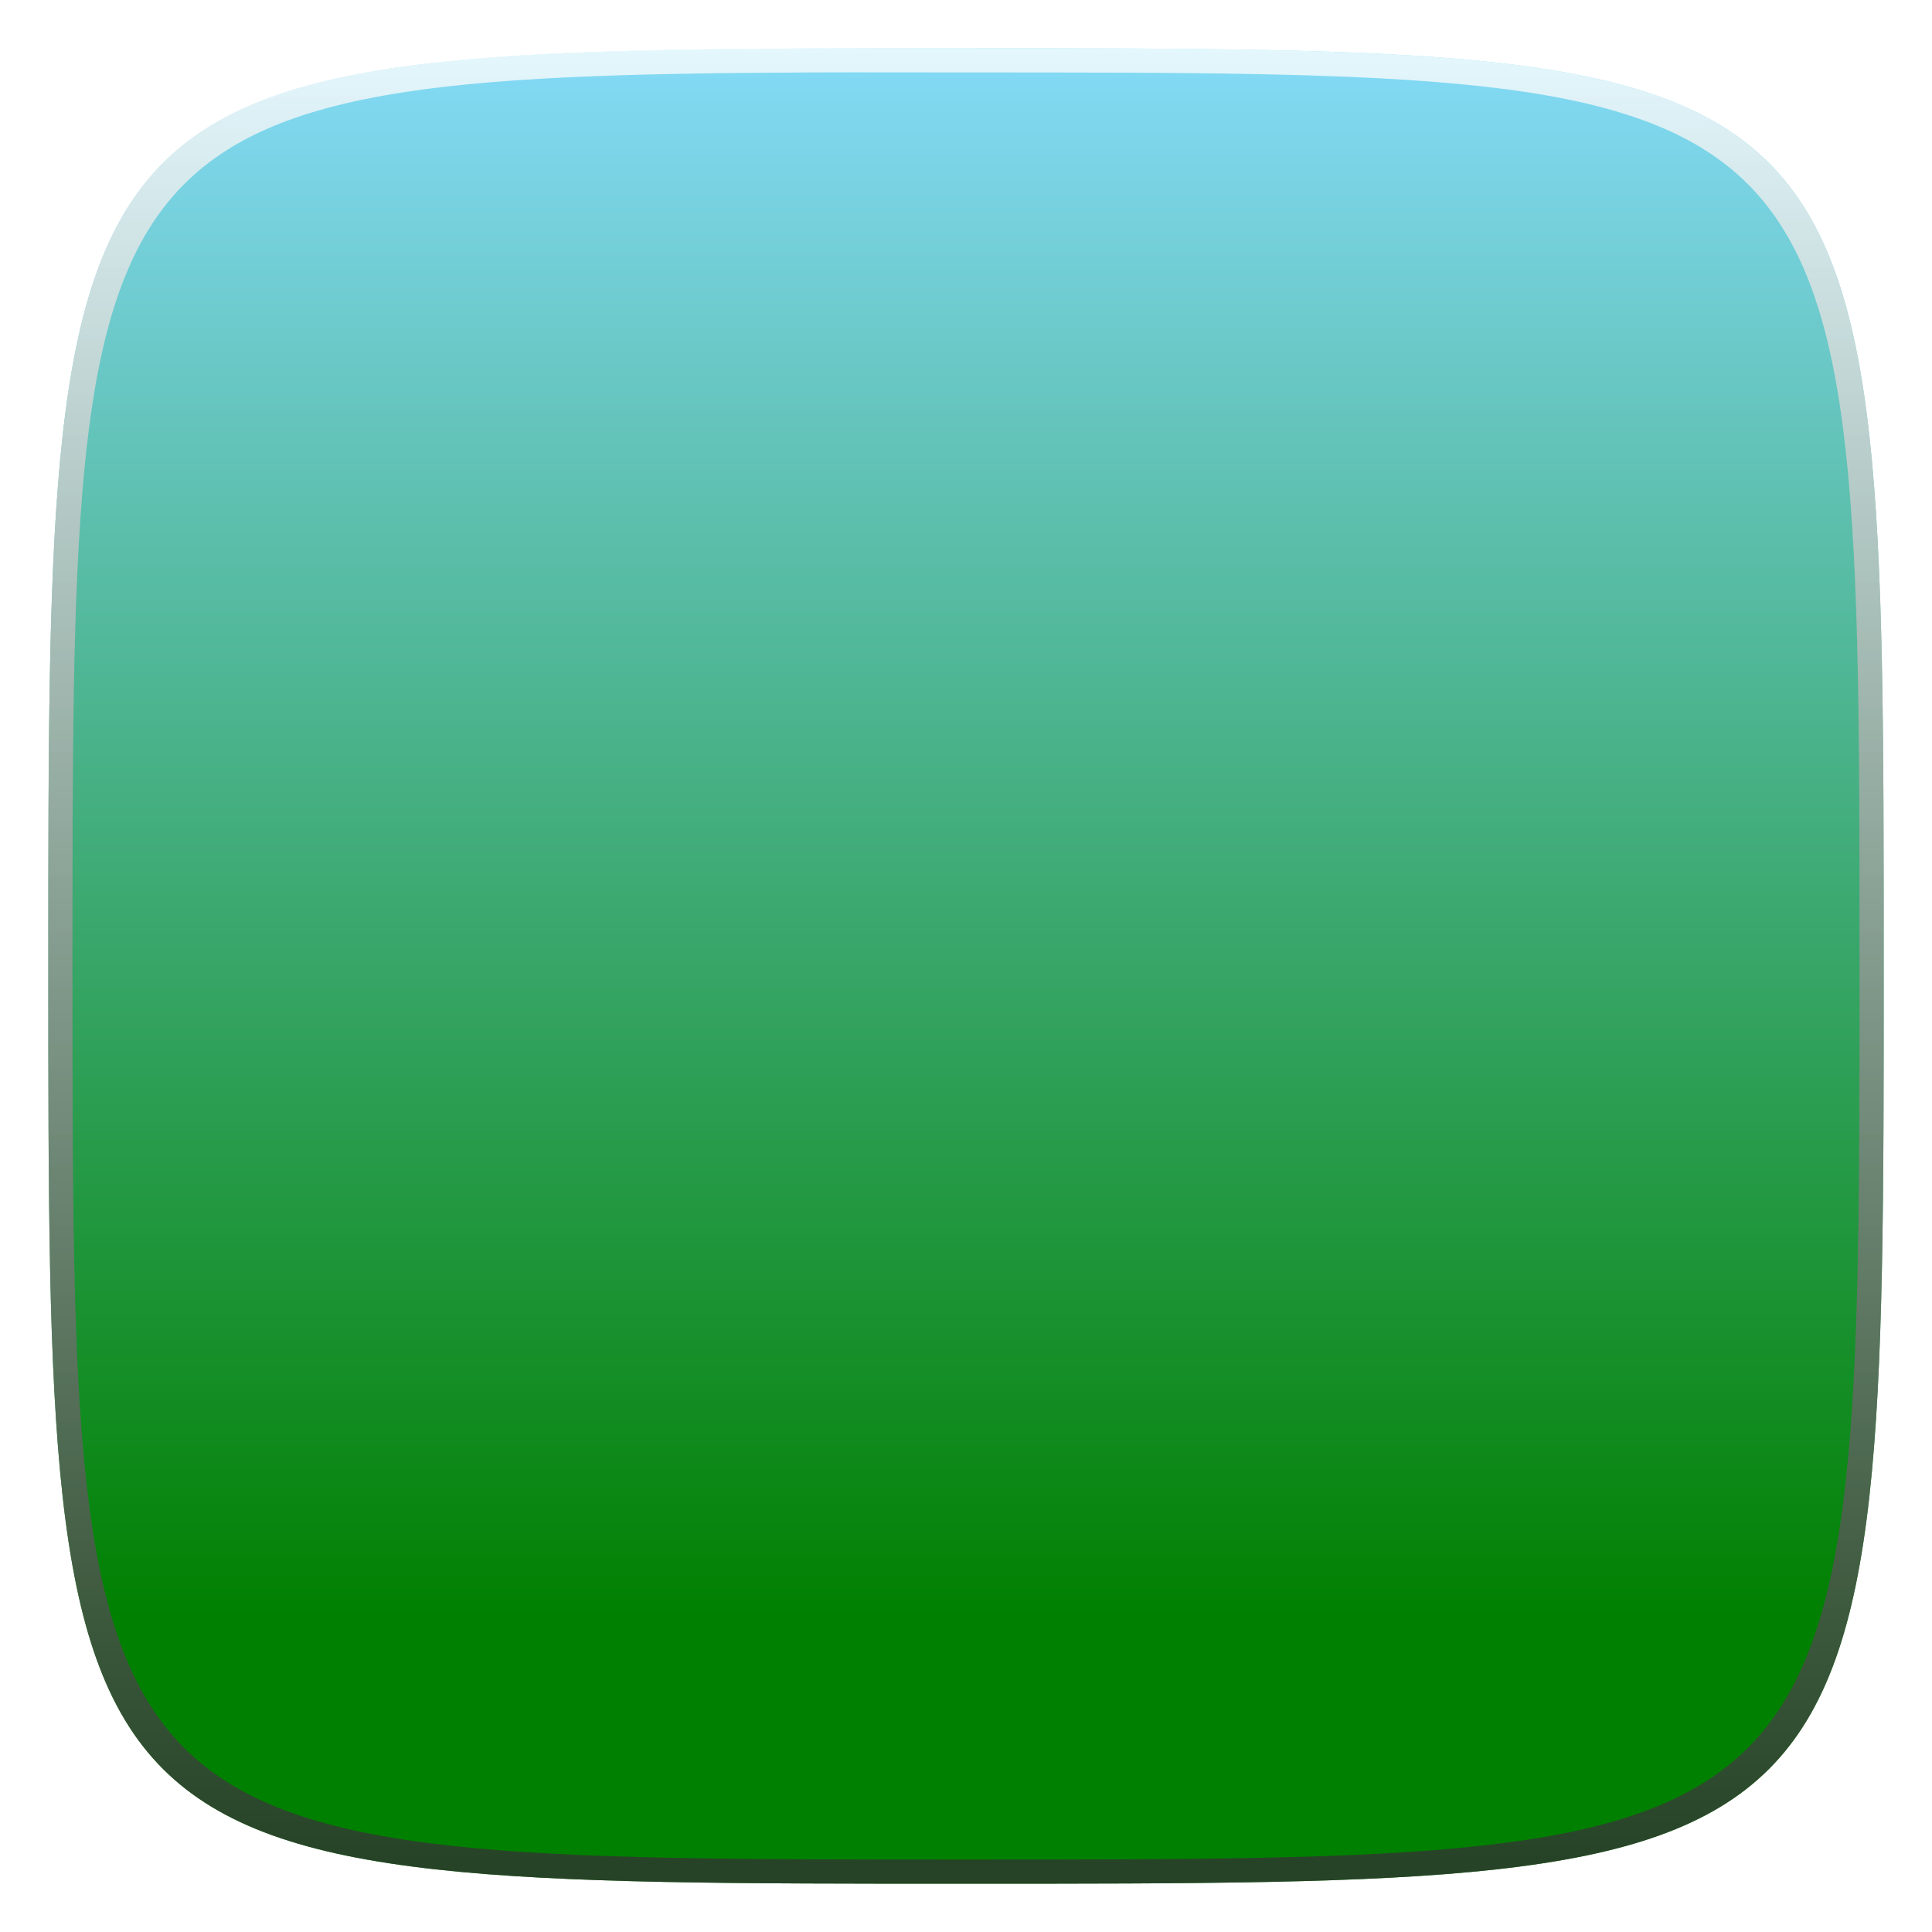
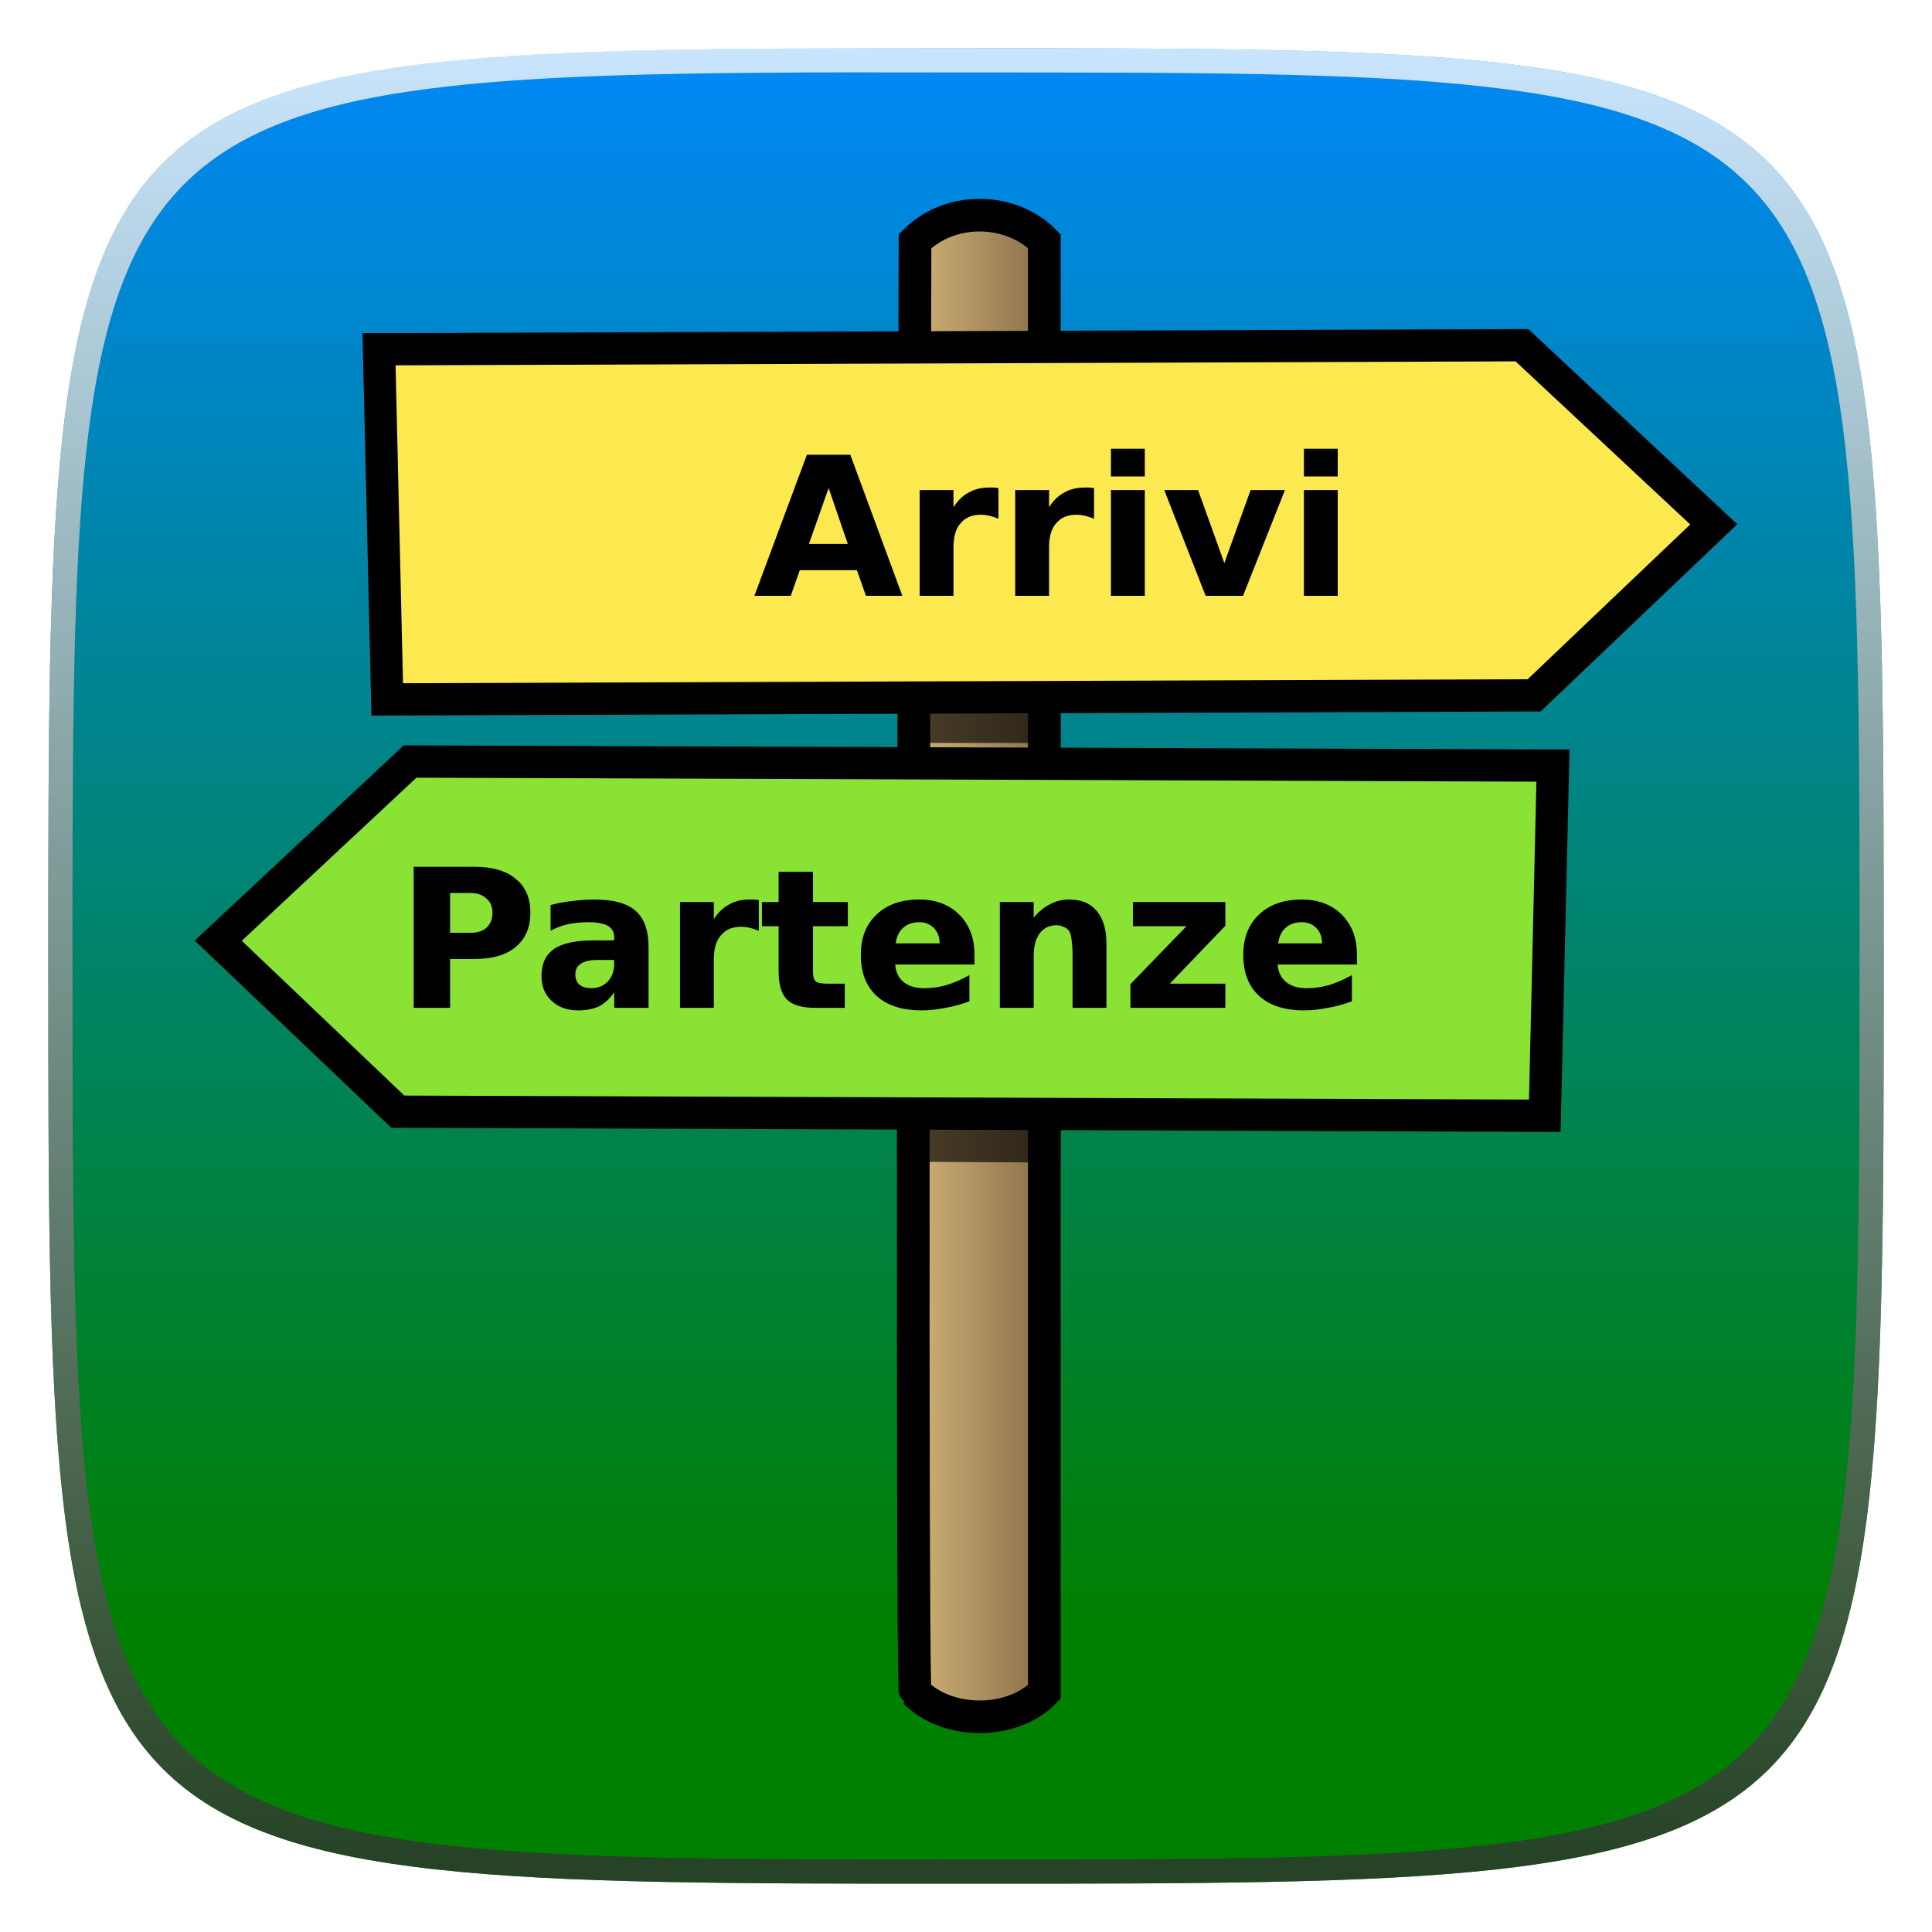
<svg xmlns="http://www.w3.org/2000/svg" xmlns:xlink="http://www.w3.org/1999/xlink" width="80" height="80" id="svg2" version="1.1">
  <defs id="defs4">
    <linearGradient id="linearGradient3848">
      <stop style="stop-color:#008000;stop-opacity:1;" offset="0" id="stop3850" />
-       <stop style="stop-color:#88ddff;stop-opacity:1" offset="1" id="stop3852" />
+       <stop style="stop-color:#0088ff;stop-opacity:1" offset="1" id="stop3852" />
    </linearGradient>
    <linearGradient id="linearGradient3812">
      <stop id="stop3838" offset="0" style="stop-color:#323232;stop-opacity:0.784;" />
      <stop style="stop-color:#ffffff;stop-opacity:0.784;" offset="1" id="stop3816" />
    </linearGradient>
    <linearGradient xlink:href="#linearGradient3812" id="linearGradient3818" x1="40" y1="1049.362" x2="40" y2="974.362" gradientUnits="userSpaceOnUse" />
    <linearGradient xlink:href="#linearGradient3848" id="linearGradient3854" x1="38.051" y1="67" x2="38.051" y2="0" gradientUnits="userSpaceOnUse" />
+     <linearGradient gradientUnits="userSpaceOnUse" y2="1027.844" x2="26.506" y1="1027.844" x1="21.438" id="linearGradient3625" xlink:href="#linearGradient3619" />
+     <linearGradient id="linearGradient3611">
+       <stop id="stop3613" offset="0" style="stop-color:#fcaf3e;stop-opacity:1;" />
+       <stop id="stop3615" offset="1" style="stop-color:#fcaf3e;stop-opacity:0;" />
+     </linearGradient>
+     <linearGradient id="linearGradient3619">
+       <stop id="stop3621" offset="0" style="stop-color:#d9bb7a;stop-opacity:1;" />
+       <stop id="stop3623" offset="1" style="stop-color:#806646;stop-opacity:1" />
+     </linearGradient>
+     <filter id="filter4535">
+       <feGaussianBlur stdDeviation="0.857" id="feGaussianBlur4537" />
+     </filter>
+     <linearGradient xlink:href="#linearGradient3848" id="linearGradient4551" gradientUnits="userSpaceOnUse" x1="38.051" y1="67" x2="38.051" y2="0" gradientTransform="matrix(1.054054,0,0,1,-0.1081081,972.3622)" />
+     <mask maskUnits="userSpaceOnUse" id="mask4547">
+       <path style="color:#000000;fill:url(#linearGradient4551);fill-opacity:1;fill-rule:nonzero;stroke:none;stroke-width:6;marker:none;visibility:visible;display:inline;overflow:visible;enable-background:accumulate" d="m 78,1012.362 c 0,38 0,38 -38,38 -38,0 -38,0 -38,-38 0,-38 0,-38 38,-38 38,0 38,0 38,38 z" id="path4549" />
+     </mask>
  </defs>
  <g id="layer1" transform="translate(0,-972.3622)">
    <path id="path3802" d="m 74.103,40 c 0,38 0,38 -36.051,38 C 2,78 2,78 2,40 c 0,-38 0,-38 36.051,-38 36.051,0 36.051,0 36.051,38 z" style="color:#000000;fill:url(#linearGradient3854);fill-opacity:1;fill-rule:nonzero;stroke:none;stroke-width:6;marker:none;visibility:visible;display:inline;overflow:visible;enable-background:accumulate" transform="matrix(1.054054,0,0,1,-0.1081081,972.3622)" />
+     <path style="opacity:0.66;fill:#000000;fill-opacity:1;stroke:#000000;stroke-width:0.956px;stroke-linecap:butt;stroke-linejoin:miter;stroke-opacity:1;filter:url(#filter4535)" d="m -20.438,1012.768 c -0.999,-0.01 -1.65,0.157 -1.656,0.531 2.515,1.261 2.097,1.061 4.406,2.219 l -22.125,0.031 14.844,7.25 21.75,-0.031 c 1.042,0.522 1.741,0.854 2.719,1.344 l -20.938,-0.031 -0.531,3.719 14.5,3.531 21.469,0.031 c 16.973,8.485 24,12 24,12 2.704,0.683 5.371,0.683 5.344,0 l -23.938,-11.969 20.781,0.031 -14.156,-7.25 -21.125,-0.031 -2.781,-1.406 20.219,-0.031 0.375,-3.531 -15.375,-3.719 -19.719,0.031 -4.375,-2.188 c -1.352,-0.341 -2.689,-0.523 -3.688,-0.531 z" id="path4056" mask="url(#mask4547)" />
+     <g transform="matrix(1.338509,0,0,1.335137,8.442241,-359.9503)" id="layer1-1">
+       <text transform="translate(0,1004.362)" id="text3600" y="11.382" x="8.713" style="font-size:9px;font-style:normal;font-variant:normal;font-weight:normal;font-stretch:normal;fill:#000000;fill-opacity:1;stroke:none;font-family:DejaVu Sans;-inkscape-font-specification:DejaVu Sans" xml:space="preserve">
+         <tspan y="11.382" x="8.713" id="tspan3602" />
+       </text>
+       <g id="g3643">
+         <path style="fill:url(#linearGradient3625);fill-opacity:1;stroke:#000000;stroke-width:1.011px;stroke-linecap:butt;stroke-linejoin:miter;stroke-opacity:1" d="m 22,1005.362 c -0.126,44.94 0,45 0,45 1,1.023 3,1.023 4,0 l 0,-45 c -1,-1.023 -2.872,-1.121 -4,0 z" id="path3592" />
+         <path id="path3598" transform="matrix(0.7471001,0,0,0.7489866,-6.307199,997.8842)" style="opacity:0.66;fill:#000000;stroke:#000000;stroke-width:1.337px;stroke-linecap:butt;stroke-linejoin:miter;stroke-opacity:1" d="m 37.844,32.938 c -0.009,5.149 -0.029,10.756 -0.031,14.5 l 5.438,0.031 0,-14.5 -5.406,-0.031 z M 43.25,15.562 37.875,15.594 c -0.015,5.768 -0.023,9.917 -0.031,14.5 l 5.406,0 0,-14.531 z" />
+         <g transform="translate(-0.7905541,-0.714216)" id="g3627">
+           <path style="fill:#fce94f;stroke:#000000;stroke-width:1px;stroke-linecap:butt;stroke-linejoin:miter;stroke-opacity:1" d="m 6.21,1009.431 35.355,-0.126 5.935,5.556 -5.556,5.303 -35.482,0.126 -0.253,-10.859 z" id="path3629" />
+           <text xml:space="preserve" style="font-size:6px;font-style:normal;font-variant:normal;font-weight:bold;font-stretch:normal;fill:#000000;fill-opacity:1;stroke:none;font-family:DejaVu Sans;-inkscape-font-specification:DejaVu Sans Bold" x="17.791" y="1017.076" id="text3631">
+             <tspan id="tspan3633" x="17.791" y="1017.076">Arrivi</tspan>
+           </text>
+         </g>
+         <g transform="translate(-0.0558386,-1.186)" id="g3635">
+           <path id="path3637" d="M 41.79,1022.815 6.435,1022.689 0.5,1028.245 l 5.556,5.303 35.482,0.126 0.253,-10.859 z" style="fill:#8ae234;stroke:#000000;stroke-width:1px;stroke-linecap:butt;stroke-linejoin:miter;stroke-opacity:1" />
+           <text xml:space="preserve" style="font-size:6px;font-style:normal;font-variant:normal;font-weight:bold;font-stretch:normal;fill:#000000;fill-opacity:1;stroke:none;font-family:DejaVu Sans;-inkscape-font-specification:Bitstream Charter Bold" x="6.001" y="1030.326" id="text3639">
+             <tspan id="tspan3641" x="6.001" y="1030.326">Partenze</tspan>
+           </text>
+         </g>
+       </g>
+       <g transform="translate(-2.8742788e-5,0)" id="g3654" />
+     </g>
+     <text transform="matrix(1.415998,0,1.412423,0.7062157,0,0)" id="text4050" y="1444.16" x="-1459.137" style="font-size:8.507px;font-style:normal;font-variant:normal;font-weight:normal;font-stretch:normal;fill:#000000;fill-opacity:1;stroke:none;font-family:DejaVu Sans;-inkscape-font-specification:DejaVu Sans" xml:space="preserve">
+       <tspan y="1444.16" x="-1459.137" id="tspan4052" />
+     </text>
+     <g style="fill:#000000" transform="matrix(1.338509,0,1.335129,0.6675687,-1394.181,341.8097)" id="g4090" />
    <path style="color:#000000;fill:url(#linearGradient3818);fill-opacity:1.0;fill-rule:nonzero;stroke:none;stroke-width:6;marker:none;visibility:visible;display:inline;overflow:visible;enable-background:accumulate" d="M 33.312,974.362 C 2.001,974.501 2,976.737 2,1012.362 c 0,38 4e-7,38 38,38 38,0 38,0 38,-38 0,-38 10e-7,-38 -38,-38 -2.375,0 -4.6,-0.009 -6.688,0 z m 0.188,1 c 2.032,-0.009 4.188,0 6.5,0 37,0 37,0 37,37 0,37 0,37 -37,37 -37,0 -37,0 -37,-37 0,-34.688 0.013,-36.865 30.5,-37 z" id="path3806" />
  </g>
</svg>
